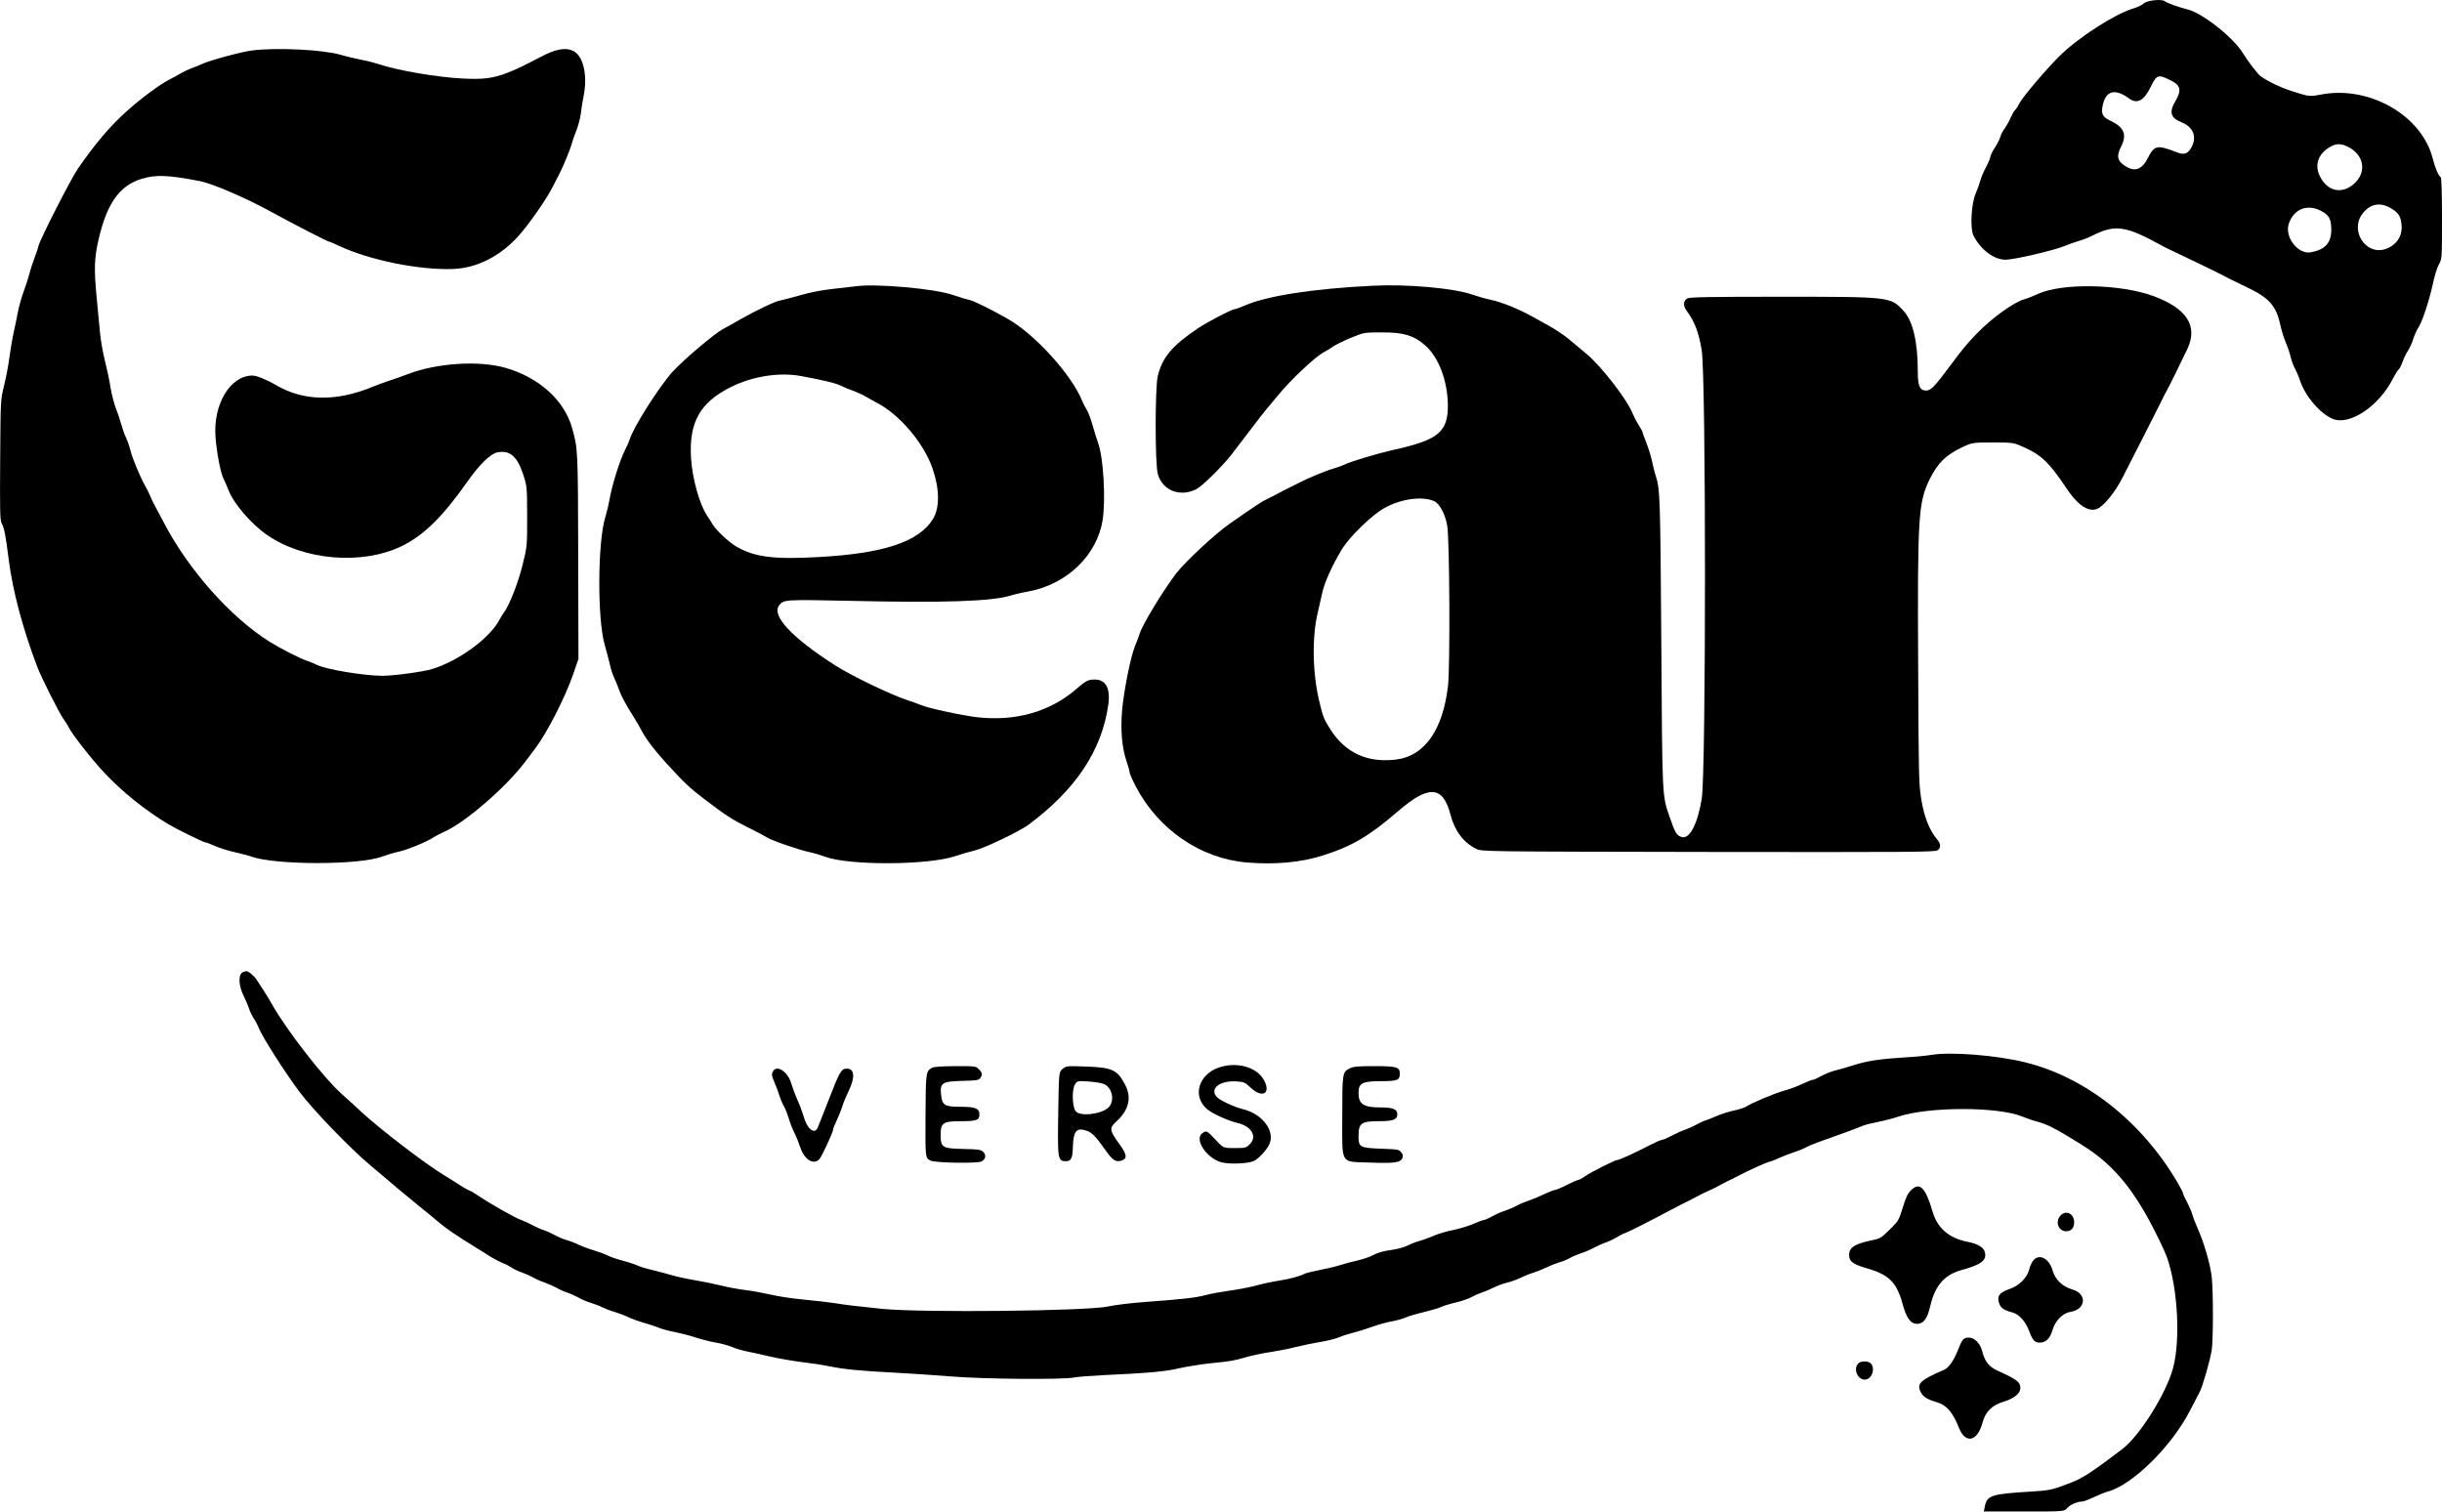
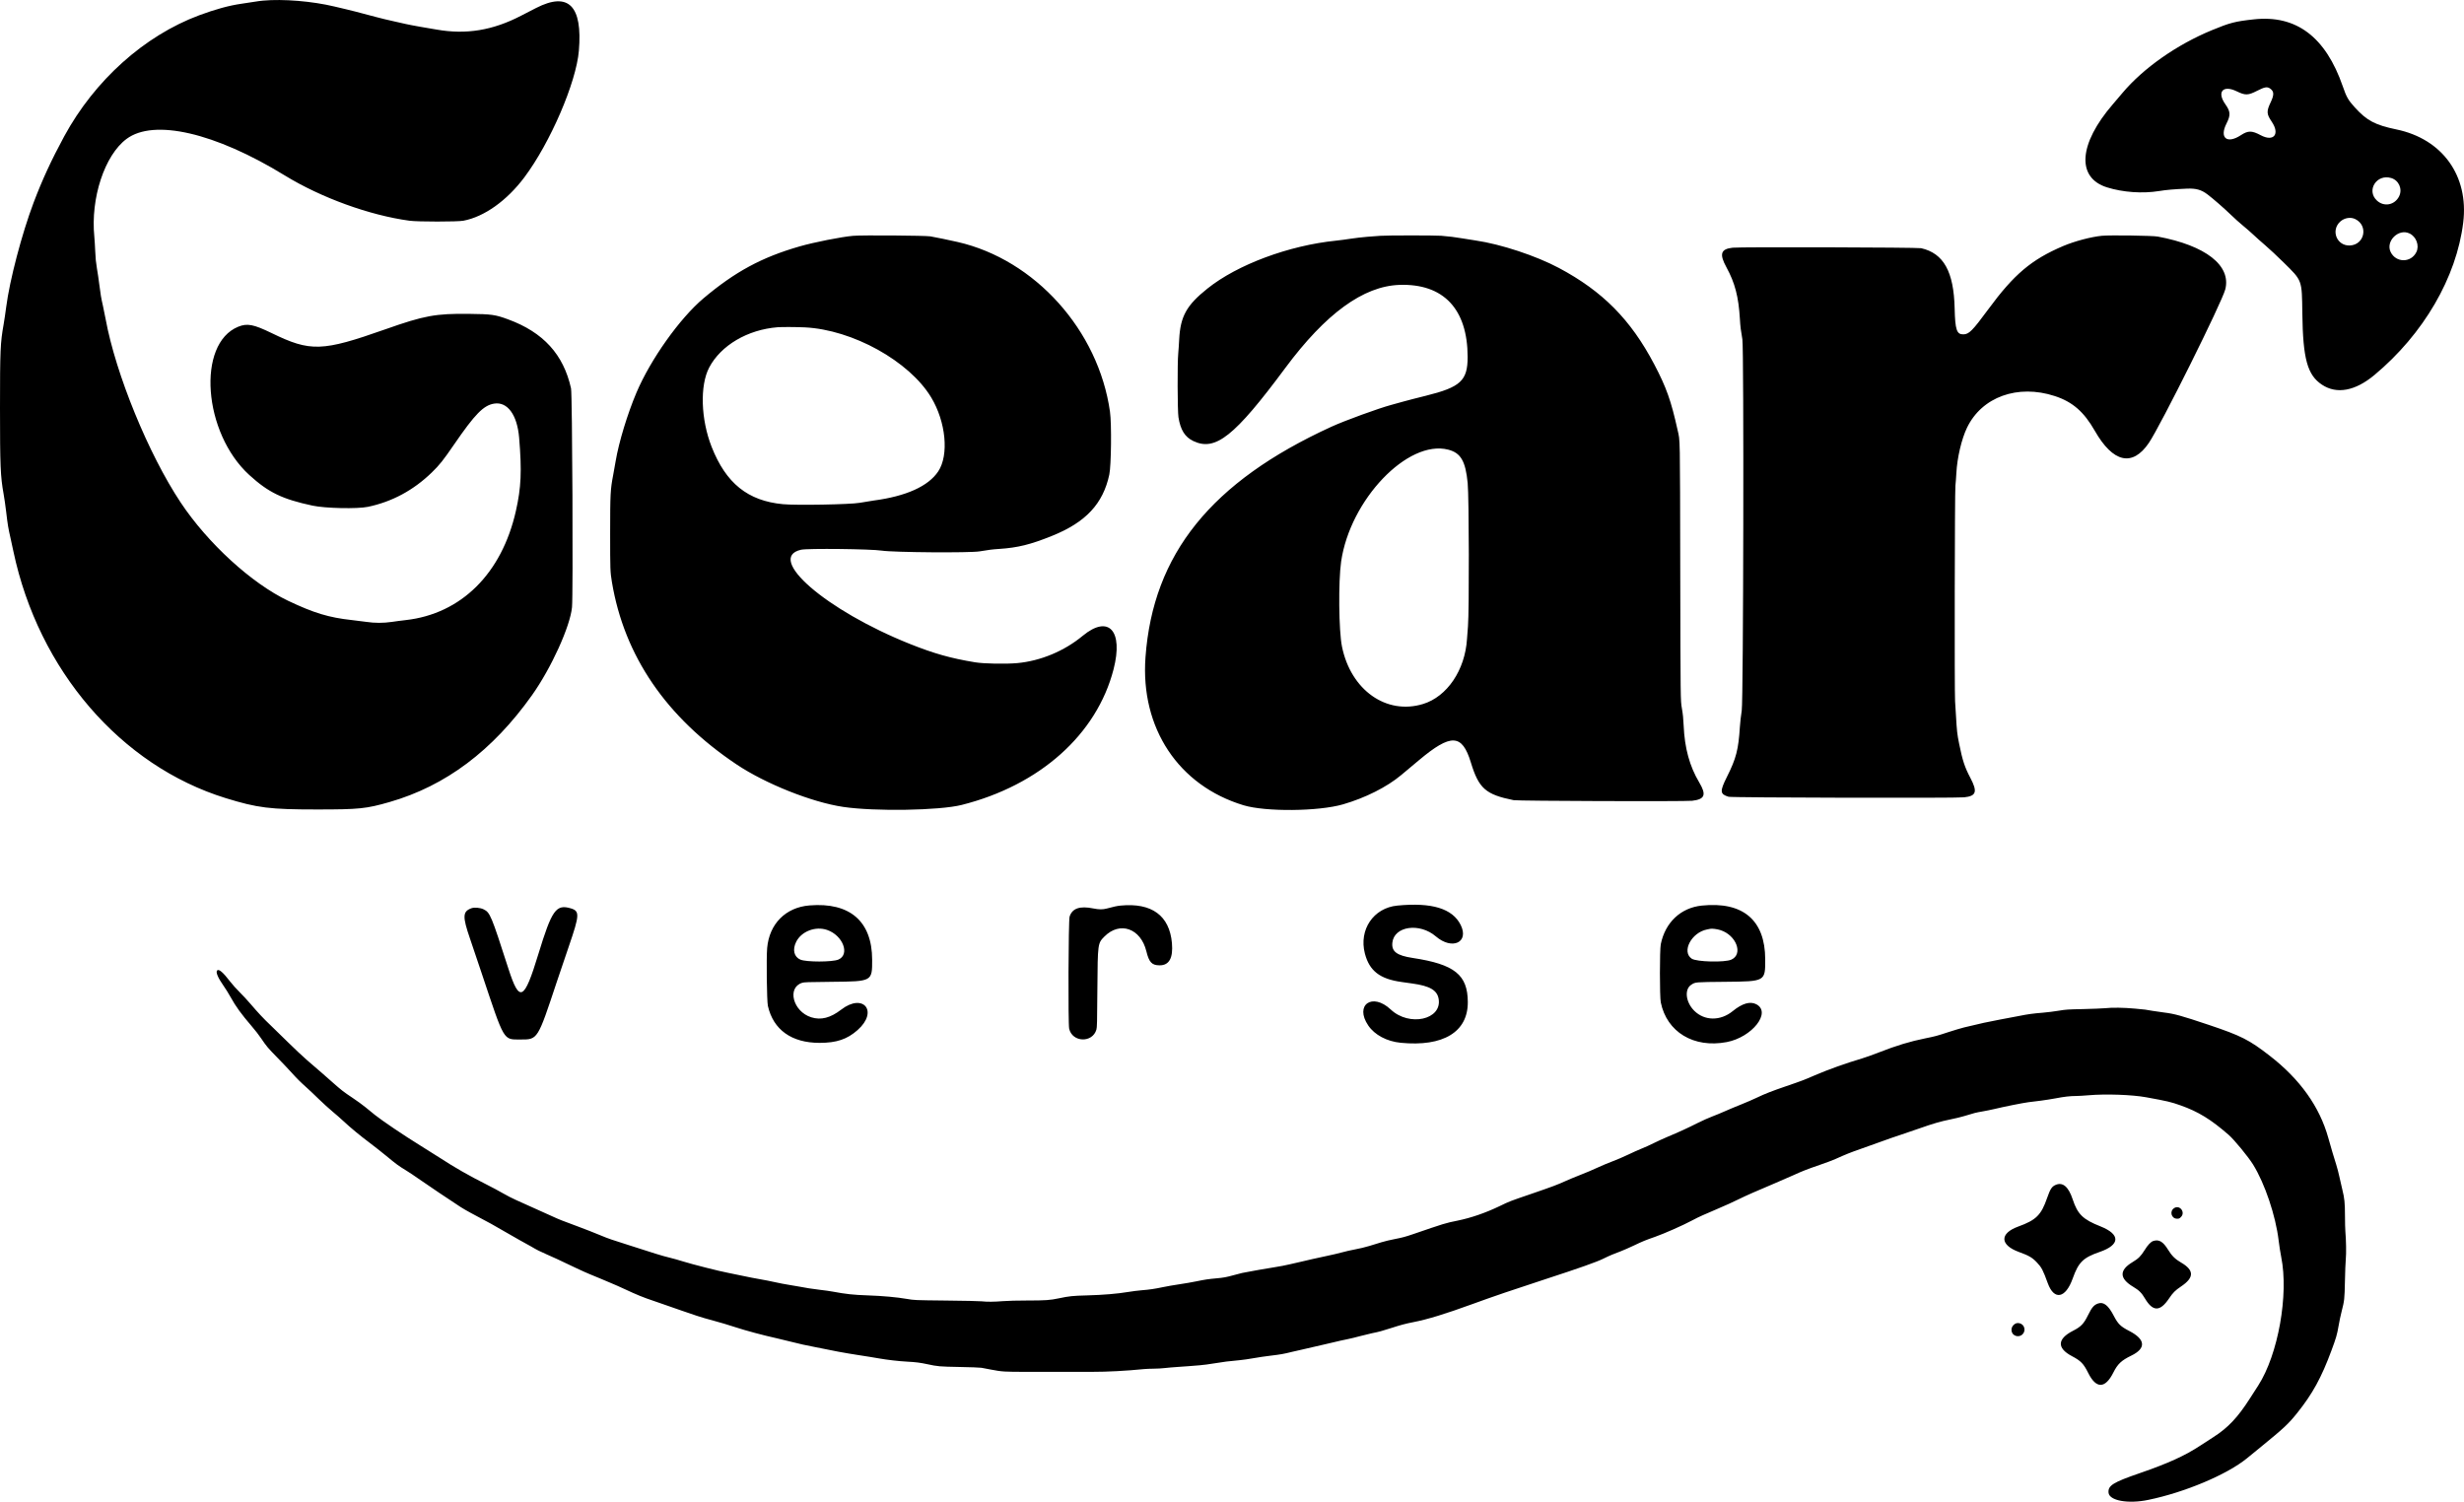
- <svg xmlns="http://www.w3.org/2000/svg" viewBox="0 0 1951.848 1208.188" fill="currentColor">
-   <g transform="translate(-0.152222,1208.188) scale(0.1,-0.1)" fill="currentColor" stroke="none">
-     <path d="M17137 12055 c-15 -14 -53 -32 -85 -41 -141 -41 -432 -227 -583 -374 -98 -95 -300 -332 -325 -381 -13 -26 -29 -51 -35 -55 -6 -3 -22 -31 -36 -61 -13 -31 -35 -70 -49 -88 -14 -19 -29 -48 -34 -67 -5 -18 -25 -58 -45 -88 -19 -30 -35 -62 -35 -71 0 -10 -15 -46 -34 -82 -19 -36 -40 -84 -46 -108 -6 -24 -23 -71 -37 -104 -36 -80 -46 -280 -18 -336 58 -114 166 -195 259 -193 71 1 382 74 465 108 31 13 83 31 115 41 33 9 85 29 115 45 179 90 263 78 551 -81 19 -11 55 -29 80 -40 60 -28 368 -176 403 -195 15 -7 39 -21 55 -29 15 -8 84 -41 154 -75 171 -82 226 -148 258 -305 7 -33 24 -89 39 -125 16 -36 34 -90 41 -120 7 -30 22 -73 35 -95 12 -22 30 -63 39 -92 41 -126 161 -267 262 -309 135 -56 370 100 482 322 17 33 37 66 46 73 8 7 22 35 31 61 9 27 28 66 42 87 14 21 34 64 43 95 10 31 27 70 38 86 31 42 90 221 118 351 13 63 35 134 49 159 25 45 25 45 25 368 0 207 -4 325 -10 329 -18 11 -46 77 -63 146 -86 347 -507 590 -895 515 -92 -17 -93 -17 -237 29 -88 29 -183 74 -245 118 -22 15 -103 121 -140 182 -78 129 -331 328 -452 354 -55 13 -159 50 -172 62 -23 21 -140 9 -169 -16z m221 -619 c73 -37 81 -78 32 -161 -53 -89 -40 -136 47 -170 93 -37 125 -113 83 -196 -29 -56 -59 -68 -118 -45 -158 62 -181 57 -232 -43 -46 -93 -103 -115 -176 -70 -69 42 -79 81 -39 159 48 95 25 154 -80 204 -70 33 -82 57 -66 130 26 115 99 132 211 50 64 -46 118 -17 172 94 49 100 59 102 166 48z m1434 -541 c110 -69 121 -198 24 -283 -97 -85 -211 -60 -271 59 -48 94 -13 188 90 242 49 26 94 21 157 -18z m315 -475 c66 -38 83 -64 90 -138 8 -90 -45 -166 -136 -193 -152 -45 -276 148 -180 280 59 82 140 100 226 51z m-557 -22 c68 -35 85 -66 85 -153 0 -105 -49 -159 -165 -180 -101 -18 -209 122 -175 227 38 117 145 162 255 106z" />
-     <path d="M2020 11679 c-81 -9 -340 -79 -405 -109 -27 -12 -67 -29 -89 -36 -22 -8 -61 -27 -86 -42 -25 -14 -65 -37 -90 -49 -71 -36 -224 -149 -339 -253 -127 -113 -254 -263 -386 -455 -57 -83 -301 -561 -316 -619 -5 -23 -21 -68 -34 -102 -13 -33 -31 -90 -40 -125 -9 -35 -29 -98 -45 -139 -15 -41 -35 -111 -44 -155 -8 -44 -24 -120 -35 -170 -11 -49 -27 -142 -35 -205 -8 -63 -28 -164 -43 -225 -27 -110 -27 -110 -30 -587 -3 -410 -1 -482 11 -507 22 -41 33 -99 56 -283 32 -256 110 -550 228 -863 35 -92 180 -380 216 -428 13 -18 31 -46 39 -63 28 -55 178 -247 276 -352 145 -156 332 -307 521 -420 60 -36 276 -142 289 -142 7 0 44 -14 82 -31 38 -16 109 -39 157 -49 48 -11 107 -26 132 -35 192 -69 864 -69 1045 0 39 14 100 33 137 40 67 15 231 82 278 116 14 9 52 29 84 43 167 74 494 357 647 561 29 39 64 86 79 105 94 124 240 410 302 590 l43 125 -2 816 c-2 852 -2 864 -48 1027 -62 225 -267 409 -538 485 -211 59 -546 37 -777 -52 -41 -16 -109 -40 -150 -53 -41 -14 -97 -34 -125 -46 -295 -123 -561 -118 -783 15 -66 39 -150 73 -183 73 -177 0 -315 -230 -295 -492 10 -128 41 -288 65 -335 11 -22 29 -62 39 -89 41 -107 180 -269 306 -357 294 -204 758 -244 1075 -92 178 86 330 235 526 514 97 138 187 227 242 237 99 19 157 -30 205 -173 32 -98 32 -98 33 -338 0 -240 0 -240 -37 -390 -36 -144 -103 -316 -146 -375 -10 -14 -27 -40 -36 -58 -77 -150 -326 -332 -541 -398 -77 -23 -306 -54 -398 -54 -149 1 -451 51 -524 88 -21 11 -56 25 -78 32 -50 16 -210 97 -295 150 -315 196 -658 583 -854 964 -36 69 -70 133 -76 143 -5 10 -19 38 -29 63 -11 25 -29 61 -40 80 -39 69 -101 216 -116 279 -9 36 -25 81 -35 102 -11 20 -28 69 -39 108 -11 40 -31 100 -45 134 -13 34 -32 107 -41 161 -8 55 -29 149 -44 211 -16 61 -35 167 -41 235 -6 69 -18 193 -26 275 -22 232 -19 316 17 469 66 284 168 426 344 479 112 34 215 30 465 -19 102 -20 364 -133 570 -246 193 -105 451 -238 463 -238 5 0 38 -14 73 -31 244 -116 647 -198 921 -187 190 8 379 105 525 271 80 90 218 288 262 376 19 36 43 84 55 106 34 65 88 197 101 243 6 24 24 76 40 115 15 40 31 101 35 137 4 36 13 96 21 133 34 168 -2 324 -85 363 -59 28 -138 14 -250 -45 -170 -88 -195 -100 -274 -131 -115 -44 -190 -54 -352 -46 -202 9 -524 64 -680 116 -33 11 -96 27 -140 35 -44 9 -118 26 -165 40 -141 40 -504 58 -700 34z" />
-     <path d="M10975 9798 c-475 -23 -849 -81 -1026 -159 -37 -16 -73 -29 -81 -29 -21 0 -216 -102 -288 -150 -209 -140 -290 -236 -325 -386 -22 -96 -22 -707 1 -783 39 -131 178 -185 308 -119 47 24 200 175 278 273 30 39 99 129 153 200 54 72 112 146 129 166 17 20 60 71 96 115 104 126 295 305 362 340 18 9 52 30 75 46 24 16 89 48 145 71 103 42 103 42 253 42 166 0 248 -25 338 -104 107 -94 178 -281 181 -473 2 -220 -74 -283 -443 -364 -120 -27 -341 -93 -386 -117 -17 -8 -57 -23 -90 -32 -57 -16 -206 -78 -270 -112 -16 -8 -52 -26 -80 -40 -27 -13 -66 -33 -85 -44 -19 -11 -57 -30 -85 -43 -50 -24 -95 -54 -306 -201 -114 -79 -358 -307 -427 -397 -109 -145 -268 -406 -292 -483 -7 -22 -24 -67 -37 -99 -35 -84 -89 -357 -103 -514 -13 -160 -1 -295 35 -403 14 -40 25 -80 25 -90 0 -10 23 -62 51 -116 180 -343 518 -574 885 -605 226 -19 435 0 609 56 234 74 369 154 605 357 243 209 355 200 415 -31 34 -130 103 -222 205 -273 45 -22 45 -22 1854 -25 1614 -2 1812 -1 1833 13 30 20 29 50 -3 88 -61 72 -104 182 -126 320 -20 126 -21 177 -25 1071 -6 1198 1 1305 95 1493 63 125 126 186 249 246 88 42 88 42 253 42 165 0 165 0 253 -40 137 -62 200 -123 336 -327 84 -127 166 -186 235 -167 56 15 153 133 218 264 14 28 83 163 153 300 70 138 138 273 152 300 13 28 30 61 38 75 16 27 109 214 169 341 88 185 -3 327 -275 426 -267 96 -730 104 -922 14 -34 -16 -80 -34 -102 -40 -84 -22 -262 -150 -384 -276 -80 -83 -117 -128 -211 -255 -123 -166 -155 -200 -194 -200 -50 1 -66 36 -66 152 0 238 -39 403 -113 484 -104 114 -102 114 -992 114 -550 0 -716 -3 -735 -13 -35 -17 -38 -60 -7 -100 62 -82 98 -175 120 -315 35 -216 35 -3383 0 -3587 -35 -207 -99 -326 -163 -303 -38 13 -50 34 -93 158 -61 179 -59 136 -67 1400 -8 1156 -10 1224 -44 1327 -9 26 -22 80 -30 118 -8 39 -29 105 -45 147 -17 42 -31 80 -31 85 0 5 -14 31 -31 58 -17 26 -39 69 -49 94 -42 107 -247 372 -363 470 -45 38 -111 93 -147 123 -36 30 -108 78 -160 107 -52 29 -111 61 -130 72 -103 58 -248 117 -331 134 -41 8 -112 29 -159 45 -146 49 -514 82 -785 68z m488 -1721 c44 -19 90 -104 106 -197 19 -112 24 -1130 6 -1282 -41 -351 -187 -559 -413 -587 -229 -29 -406 52 -526 239 -52 81 -60 100 -90 227 -54 227 -59 511 -12 708 13 55 29 126 36 158 16 79 77 214 156 347 59 98 240 275 339 330 131 74 300 98 398 57z" />
-     <path d="M6845 9794 c-16 -2 -95 -11 -175 -20 -102 -11 -186 -27 -283 -55 -77 -21 -143 -39 -149 -39 -27 0 -193 -79 -318 -150 -41 -24 -105 -60 -143 -80 -68 -37 -320 -251 -400 -340 -111 -124 -313 -443 -342 -540 -4 -14 -22 -54 -40 -90 -41 -82 -102 -278 -121 -387 -8 -46 -24 -112 -35 -147 -61 -200 -64 -812 -4 -1019 13 -45 31 -113 40 -152 8 -38 24 -88 35 -110 11 -22 28 -65 39 -95 18 -53 53 -117 124 -230 19 -30 42 -69 50 -86 36 -71 106 -165 201 -269 148 -162 191 -202 300 -285 182 -139 231 -170 356 -232 69 -34 137 -70 152 -80 33 -23 262 -102 342 -118 33 -7 87 -23 122 -36 189 -71 820 -69 1039 4 50 17 119 37 155 45 77 18 356 151 430 205 379 281 588 594 640 961 18 130 -20 201 -107 201 -54 0 -71 -8 -153 -79 -209 -180 -485 -257 -790 -222 -121 14 -392 73 -447 97 -21 9 -69 27 -108 39 -134 44 -446 194 -576 277 -352 225 -516 402 -448 484 36 44 50 44 576 33 733 -17 1112 -4 1263 40 36 11 104 27 151 35 309 57 551 291 594 574 25 167 6 492 -35 608 -11 32 -32 99 -46 147 -13 49 -35 105 -47 125 -13 20 -30 53 -37 72 -83 206 -378 531 -592 652 -145 82 -274 146 -308 152 -19 4 -81 23 -138 42 -144 49 -611 90 -767 68z m-435 -719 c185 -35 273 -56 312 -76 23 -12 67 -30 97 -40 30 -11 75 -31 100 -46 25 -15 64 -36 86 -48 185 -94 380 -323 451 -530 56 -163 57 -312 3 -401 -112 -183 -395 -277 -919 -305 -357 -20 -510 0 -656 86 -58 34 -158 128 -185 173 -12 20 -33 54 -47 74 -60 91 -117 295 -127 456 -18 286 70 446 316 569 175 88 391 122 569 88z" />
-     <path d="M1948 4313 c-44 -12 -43 -105 3 -196 12 -23 30 -65 40 -94 10 -30 28 -67 40 -84 12 -17 29 -49 38 -72 26 -69 205 -349 322 -507 109 -147 411 -460 580 -601 42 -35 135 -113 206 -174 72 -60 159 -132 194 -160 35 -27 93 -75 129 -106 61 -53 144 -110 305 -209 39 -24 93 -57 120 -75 28 -17 70 -39 94 -49 25 -9 57 -26 73 -37 15 -11 51 -28 80 -38 29 -10 69 -28 89 -40 19 -11 61 -30 92 -40 31 -11 75 -31 99 -44 24 -14 61 -30 83 -37 22 -7 63 -25 90 -40 28 -16 73 -35 101 -43 28 -8 69 -24 90 -35 22 -11 66 -28 99 -37 33 -10 81 -28 107 -41 26 -13 82 -33 124 -45 43 -12 97 -30 121 -40 24 -10 80 -26 126 -34 45 -9 123 -29 172 -45 50 -16 121 -34 159 -40 38 -6 96 -22 129 -35 33 -14 88 -30 121 -36 34 -6 117 -25 186 -41 69 -16 182 -35 253 -44 70 -8 170 -23 221 -34 118 -24 245 -36 516 -50 118 -6 320 -20 448 -30 259 -22 894 -27 987 -9 28 6 133 14 235 19 355 16 500 29 607 55 56 13 169 31 250 40 171 17 180 19 293 51 47 13 132 31 189 39 58 9 148 26 200 40 53 13 140 31 194 40 54 8 124 26 155 39 31 13 82 29 112 36 30 7 96 27 145 45 50 18 120 38 157 44 37 6 89 21 115 32 25 11 93 31 150 44 57 14 116 31 133 40 16 8 68 24 115 35 48 11 106 31 128 44 23 13 60 29 82 36 22 7 65 25 95 40 30 15 80 33 110 40 30 7 80 25 110 40 31 16 76 33 100 40 24 7 69 25 100 40 31 15 76 33 100 40 25 6 63 22 85 34 22 13 65 31 95 41 30 9 78 30 105 45 28 15 68 33 90 40 22 7 60 25 85 40 25 15 55 31 68 35 22 6 191 91 352 177 41 22 93 49 115 60 22 10 54 26 70 35 71 38 103 54 145 72 25 11 56 27 70 35 14 8 48 26 75 39 28 13 68 33 90 45 85 44 211 101 240 108 17 4 50 17 75 29 25 12 77 32 115 45 39 12 84 31 100 40 17 10 75 34 130 53 144 51 284 102 325 120 19 8 74 22 121 31 47 9 118 27 159 41 242 82 803 83 998 1 31 -13 86 -32 122 -41 65 -17 140 -54 255 -125 33 -20 74 -46 91 -56 278 -170 457 -398 664 -849 102 -221 137 -693 70 -940 -55 -203 -267 -541 -404 -645 -232 -177 -319 -234 -408 -268 -158 -61 -168 -63 -327 -73 -316 -19 -349 -30 -366 -123 l-7 -36 322 0 c321 0 321 0 345 28 23 27 81 52 121 52 11 0 52 16 92 35 40 19 90 39 113 45 195 53 507 360 654 645 34 66 69 134 78 150 24 45 86 261 97 340 12 91 12 453 0 575 -11 104 -61 278 -116 400 -18 41 -36 89 -40 105 -4 17 -22 59 -40 94 -19 35 -34 69 -34 75 0 6 -20 45 -44 86 -286 487 -734 841 -1216 960 -229 57 -592 86 -751 60 -41 -7 -135 -16 -209 -20 -198 -12 -304 -28 -405 -60 -49 -16 -118 -36 -152 -44 -34 -8 -86 -29 -116 -46 -29 -16 -60 -30 -68 -30 -8 0 -43 -14 -79 -31 -36 -18 -101 -42 -145 -54 -79 -22 -260 -98 -306 -128 -14 -9 -57 -23 -98 -32 -40 -8 -103 -28 -139 -44 -37 -16 -78 -32 -92 -36 -14 -4 -47 -20 -75 -35 -27 -15 -68 -33 -90 -40 -22 -7 -68 -28 -103 -47 -35 -18 -70 -33 -79 -33 -8 0 -49 -18 -91 -40 -123 -63 -246 -120 -263 -120 -20 0 -209 -96 -263 -133 -21 -15 -44 -27 -51 -27 -7 0 -48 -18 -91 -40 -43 -22 -86 -40 -94 -40 -9 0 -47 -15 -85 -33 -39 -19 -95 -42 -125 -52 -30 -10 -73 -28 -95 -40 -22 -13 -63 -30 -92 -40 -29 -9 -76 -29 -105 -46 -29 -16 -59 -29 -66 -29 -8 0 -45 -14 -82 -30 -38 -17 -111 -39 -163 -50 -52 -10 -119 -30 -149 -43 -31 -14 -82 -33 -114 -42 -32 -9 -79 -27 -104 -40 -27 -14 -82 -28 -131 -35 -55 -7 -103 -20 -139 -39 -30 -16 -89 -36 -130 -45 -41 -9 -102 -25 -135 -36 -33 -11 -106 -28 -162 -39 -56 -11 -110 -24 -120 -29 -40 -21 -116 -42 -210 -57 -54 -8 -139 -27 -190 -41 -51 -13 -144 -31 -207 -39 -63 -9 -147 -24 -188 -35 -81 -22 -184 -33 -483 -55 -111 -8 -242 -24 -295 -36 -170 -37 -1488 -51 -1810 -19 -210 22 -299 32 -380 46 -47 7 -157 20 -245 28 -88 8 -207 26 -265 40 -58 13 -148 30 -200 36 -52 6 -138 22 -190 35 -52 13 -149 33 -215 44 -66 11 -149 29 -185 40 -36 11 -105 29 -153 41 -49 11 -101 27 -117 35 -16 8 -69 26 -118 39 -48 13 -106 32 -127 44 -22 11 -74 30 -115 42 -41 12 -95 33 -120 45 -25 13 -66 28 -90 35 -25 6 -67 24 -95 40 -27 15 -68 33 -90 40 -22 7 -62 25 -90 40 -27 15 -67 33 -87 40 -45 14 -251 131 -354 201 -23 16 -53 33 -68 38 -14 6 -47 25 -74 43 -27 18 -79 51 -116 73 -149 89 -507 363 -665 508 -42 40 -114 105 -159 145 -142 127 -433 501 -550 705 -26 47 -78 131 -131 210 -20 31 -70 71 -83 66 -2 -1 -10 -3 -20 -6z" />
-     <path d="M9750 3551 c-169 -54 -222 -232 -100 -335 44 -37 166 -92 241 -110 115 -26 163 -110 98 -172 -29 -28 -34 -29 -120 -29 -90 0 -90 0 -153 68 -69 73 -71 74 -104 51 -69 -48 36 -205 157 -234 68 -16 215 -9 257 13 36 18 96 83 118 126 55 106 -48 248 -208 287 -74 18 -192 74 -213 102 -52 66 32 128 162 120 60 -4 67 -7 114 -51 97 -91 168 -40 99 71 -59 96 -211 137 -348 93z" />
-     <path d="M7452 3547 c-50 -29 -51 -31 -53 -379 -2 -348 -2 -341 40 -363 37 -19 375 -24 408 -7 33 18 39 50 14 76 -20 19 -34 21 -161 24 -168 4 -180 11 -180 114 0 95 19 108 164 108 124 0 146 8 146 54 0 48 -32 61 -152 61 -129 0 -147 12 -155 102 -9 89 11 101 168 105 116 3 132 5 145 22 20 28 18 43 -11 71 -24 25 -27 25 -187 25 -111 -1 -170 -5 -186 -13z" />
-     <path d="M8494 3537 c-29 -25 -29 -25 -34 -344 -6 -380 -4 -392 61 -393 42 0 54 24 56 118 4 124 30 153 109 126 44 -15 75 -47 153 -158 56 -80 82 -96 130 -80 45 16 39 51 -24 136 -76 105 -78 123 -22 174 100 91 125 189 74 290 -63 125 -104 144 -323 151 -149 5 -150 5 -180 -20z m336 -122 c64 -33 82 -135 32 -185 -56 -55 -229 -75 -263 -30 -28 37 -31 175 -5 214 18 29 18 29 112 23 53 -4 107 -13 124 -22z" />
-     <path d="M10790 3542 c-59 -29 -60 -35 -60 -383 0 -397 -22 -361 228 -370 193 -7 239 0 253 38 6 16 3 29 -11 45 -17 22 -27 23 -158 28 -172 6 -182 12 -182 101 0 104 21 119 167 119 109 0 143 13 143 55 0 41 -34 55 -138 55 -132 0 -172 27 -172 115 0 80 29 95 184 95 127 0 146 8 146 60 0 53 -25 60 -205 60 -132 0 -166 -3 -195 -18z" />
-     <path d="M6178 3515 c-10 -22 -8 -35 11 -78 13 -29 31 -78 41 -109 10 -32 27 -72 38 -90 11 -18 27 -60 37 -92 9 -33 29 -85 44 -115 16 -31 38 -86 50 -123 32 -97 108 -142 153 -90 19 21 108 214 108 233 0 8 13 42 30 77 16 34 36 84 44 110 7 26 30 81 50 122 54 111 48 180 -14 180 -44 0 -58 -24 -145 -250 -18 -47 -42 -107 -53 -135 -11 -27 -26 -65 -33 -82 -23 -65 -86 -19 -114 85 -9 31 -31 91 -50 132 -18 41 -40 100 -49 131 -27 97 -120 155 -148 94z" />
-     <path d="M15276 2568 c-27 -27 -41 -57 -66 -139 -32 -102 -34 -106 -104 -175 -71 -70 -74 -72 -152 -88 -136 -29 -179 -60 -172 -127 4 -44 36 -65 151 -98 166 -49 228 -111 273 -273 32 -120 66 -168 118 -168 52 0 82 40 106 143 38 163 112 249 250 287 158 43 203 78 186 143 -9 39 -57 67 -143 84 -143 28 -237 110 -274 238 -57 195 -104 242 -173 173z" />
-     <path d="M16472 2367 c-47 -49 -19 -127 45 -127 39 0 63 27 63 71 0 69 -65 102 -108 56z" />
-     <path d="M16252 2005 c-11 -13 -25 -44 -31 -69 -17 -68 -81 -132 -161 -159 -78 -27 -99 -55 -80 -112 12 -38 38 -56 107 -74 53 -14 105 -73 134 -150 26 -72 44 -91 84 -91 49 0 82 33 101 98 22 77 82 138 145 148 124 20 135 144 14 179 -81 24 -137 79 -158 153 -27 96 -108 137 -155 77z" />
-     <path d="M15698 1380 c-9 -6 -26 -35 -37 -65 -37 -100 -81 -165 -120 -182 -192 -83 -221 -110 -188 -178 18 -37 52 -59 131 -82 77 -23 125 -79 176 -206 51 -128 146 -108 186 39 25 93 75 143 171 172 84 26 133 66 133 109 0 48 -27 68 -183 139 -67 30 -101 73 -122 155 -23 86 -91 131 -147 99z" />
-     <path d="M14856 1185 c-54 -54 11 -159 76 -124 41 22 54 92 22 123 -20 20 -78 21 -98 1z" />
-   </g>
+ <svg xmlns="http://www.w3.org/2000/svg" viewBox="0 0 5782.93 3524.55" fill="currentColor">
+   <path transform="translate(-0.5,3524.352) scale(0.1,-0.1)" d="M6180 35229 c-47 -4 -141 -16 -210 -28 -69 -11 -205 -31 -302 -46 -287 -41 -611 -130 -988 -270 -1288 -480 -2454 -1527 -3168 -2841 -298 -550 -518 -1025 -719 -1558 -276 -731 -562 -1819 -643 -2451 -17 -132 -44 -314 -60 -405 -77 -433 -85 -609 -85 -1965 0 -1356 11 -1607 84 -2012 16 -88 44 -278 61 -424 37 -313 47 -373 105 -629 24 -107 53 -242 65 -300 590 -2787 2519 -5028 4983 -5789 747 -230 1032 -266 2137 -266 998 0 1159 17 1710 175 1315 379 2415 1204 3341 2507 451 635 896 1614 939 2065 28 293 7 5002 -23 5136 -177 797 -650 1316 -1477 1620 -301 111 -388 123 -918 129 -784 9 -1051 -40 -1962 -362 -1485 -524 -1757 -533 -2670 -89 -425 206 -572 234 -782 150 -982 -397 -826 -2494 259 -3482 450 -410 774 -566 1483 -718 298 -64 1053 -80 1301 -28 567 119 1067 389 1497 805 186 181 265 281 527 662 488 710 686 913 934 955 314 53 545 -261 590 -801 65 -781 48 -1167 -76 -1717 -331 -1470 -1284 -2415 -2583 -2562 -102 -11 -250 -31 -330 -43 -196 -29 -404 -29 -600 1 -80 12 -230 31 -335 42 -542 59 -891 165 -1498 453 -855 407 -1885 1349 -2522 2307 -756 1137 -1524 3015 -1760 4300 -20 107 -49 251 -65 320 -41 178 -56 267 -85 500 -14 113 -39 284 -56 380 -22 131 -32 230 -39 396 -5 122 -15 275 -21 340 -91 906 241 1914 756 2297 642 478 2077 147 3715 -858 854 -523 1986 -934 2926 -1062 194 -26 1124 -26 1264 0 490 92 1020 470 1432 1019 608 812 1217 2225 1279 2971 89 1059 -244 1391 -1004 1003 -89 -45 -246 -126 -348 -179 -669 -348 -1294 -450 -1990 -327 -63 11 -231 40 -375 64 -143 25 -296 54 -340 65 -44 11 -176 41 -293 66 -117 25 -303 70 -414 100 -470 125 -589 156 -712 184 -71 17 -187 44 -258 61 -520 125 -1206 182 -1677 139z M52900 34789 c-436 -47 -563 -80 -985 -255 -822 -339 -1606 -890 -2094 -1469 -69 -82 -172 -203 -228 -268 -804 -931 -860 -1725 -137 -1951 376 -117 830 -149 1219 -87 179 29 339 43 655 57 216 9 339 -25 485 -136 132 -100 390 -325 545 -475 85 -83 214 -198 285 -256 72 -58 181 -154 243 -212 62 -59 190 -173 285 -254 95 -81 286 -260 426 -398 444 -438 430 -400 441 -1195 14 -1069 118 -1448 460 -1675 346 -230 779 -150 1231 226 1152 960 1928 2291 2085 3580 134 1095 -486 1959 -1566 2184 -502 104 -697 207 -980 520 -153 168 -195 242 -280 490 -402 1163 -1093 1684 -2090 1574z m380 -1621 c98 -67 102 -145 18 -323 -102 -214 -99 -277 24 -458 198 -292 47 -479 -257 -318 -213 113 -297 113 -470 0 -324 -211 -506 -62 -335 275 100 198 95 281 -27 453 -206 292 -54 461 272 301 197 -96 263 -94 475 15 174 89 234 100 300 55z m2846 -2103 c180 -54 269 -259 186 -428 -102 -207 -354 -256 -521 -101 -256 237 -7 632 335 529z m-845 -963 c312 -151 224 -600 -121 -620 -309 -17 -460 354 -229 562 97 87 241 111 350 58z m1275 -338 c159 -76 235 -284 161 -436 -125 -256 -478 -256 -604 0 -124 255 186 561 443 436z M20030 29709 c-271 -23 -920 -151 -1260 -249 -889 -256 -1513 -594 -2253 -1217 -559 -471 -1245 -1436 -1576 -2218 -210 -496 -412 -1161 -486 -1600 -20 -115 -47 -267 -60 -336 -64 -332 -70 -444 -70 -1364 0 -860 2 -904 41 -1140 289 -1736 1275 -3179 2926 -4283 680 -455 1767 -888 2503 -997 747 -110 2257 -85 2779 46 1834 461 3172 1655 3566 3184 234 909 -116 1289 -725 785 -432 -358 -990 -590 -1536 -640 -279 -25 -779 -15 -989 19 -575 95 -961 204 -1530 431 -1968 786 -3393 2020 -2555 2211 152 35 1643 18 1895 -21 272 -42 2072 -56 2298 -17 206 35 300 47 457 57 438 29 734 102 1240 306 792 318 1199 754 1345 1439 45 211 56 1194 16 1475 -269 1909 -1760 3570 -3576 3984 -201 46 -531 114 -640 132 -119 20 -1602 31 -1810 13z m-1135 -2149 c1121 -55 2450 -792 2964 -1643 347 -575 421 -1353 166 -1737 -232 -349 -753 -584 -1520 -685 -66 -9 -212 -33 -325 -53 -221 -39 -1490 -62 -1800 -32 -824 78 -1336 490 -1673 1345 -254 645 -279 1441 -58 1862 275 521 901 890 1606 946 97 8 448 6 640 -3z M32400 29709 c-52 -4 -189 -14 -305 -23 -115 -9 -293 -30 -395 -46 -102 -16 -255 -36 -340 -45 -1105 -112 -2314 -562 -3014 -1122 -494 -394 -638 -654 -666 -1198 -5 -110 -16 -256 -22 -325 -22 -215 -18 -1354 5 -1500 47 -296 152 -465 349 -558 519 -247 966 108 2157 1713 949 1279 1834 1923 2680 1952 1033 35 1600 -565 1601 -1692 0 -556 -165 -708 -985 -911 -192 -47 -426 -108 -520 -134 -93 -27 -222 -62 -285 -79 -299 -80 -1097 -371 -1405 -512 -2824 -1293 -4190 -2987 -4366 -5414 -120 -1659 773 -3008 2300 -3471 518 -157 1758 -146 2336 21 522 151 1030 406 1365 687 74 62 262 219 417 349 753 631 1013 620 1218 -51 187 -613 346 -754 1005 -887 101 -20 4023 -33 4190 -14 299 35 339 139 164 433 -225 378 -341 803 -364 1328 -8 175 -17 266 -42 410 -32 185 -32 185 -38 3195 -6 3287 -2 3067 -61 3329 -156 702 -263 1002 -549 1548 -552 1050 -1211 1716 -2239 2263 -535 285 -1361 558 -1951 644 -113 17 -254 39 -315 50 -149 26 -332 49 -495 61 -154 11 -1286 11 -1430 -1z m1594 -5019 c294 -75 407 -268 457 -785 32 -324 37 -3001 7 -3360 -9 -110 -20 -245 -23 -300 -46 -729 -466 -1351 -1030 -1524 -862 -265 -1696 325 -1904 1346 -76 369 -87 1533 -20 1996 209 1452 1565 2870 2513 2627z M49339 29710 c-254 -24 -646 -128 -914 -242 -743 -317 -1151 -661 -1755 -1483 -374 -507 -453 -587 -586 -589 -156 -2 -192 106 -204 609 -20 863 -258 1292 -785 1413 -87 20 -4254 32 -4425 12 -280 -31 -317 -147 -146 -460 201 -369 285 -693 316 -1215 10 -175 21 -264 58 -477 38 -225 24 -8468 -15 -8713 -18 -110 -37 -279 -43 -375 -34 -542 -87 -747 -307 -1185 -168 -337 -162 -401 42 -462 72 -22 5333 -34 5529 -13 284 30 316 130 146 454 -135 256 -185 409 -265 806 -46 227 -53 290 -75 675 -5 99 -15 243 -20 320 -15 197 -8 4935 8 5060 6 50 16 181 22 293 19 362 122 801 250 1067 348 723 1190 1027 2060 743 416 -135 684 -369 939 -815 429 -751 883 -853 1269 -285 274 403 1718 3304 1794 3605 141 559 -459 1028 -1584 1238 -123 23 -1113 37 -1309 19z M19005 13993 c-560 -45 -945 -432 -995 -1000 -21 -232 -8 -1247 17 -1358 127 -561 556 -868 1213 -868 399 0 648 84 893 301 494 437 135 880 -387 478 -252 -194 -473 -251 -701 -179 -427 134 -576 694 -215 809 49 16 124 18 710 24 936 9 936 8 934 520 -2 899 -522 1350 -1469 1273z m413 -576 c371 -129 541 -576 264 -695 -140 -60 -753 -61 -893 -1 -149 65 -189 232 -99 415 122 248 454 376 728 281z M26304 13989 c-77 -7 -164 -26 -323 -69 -96 -26 -184 -25 -318 2 -316 64 -493 3 -555 -193 -28 -89 -37 -2512 -10 -2630 74 -323 546 -339 639 -22 15 52 18 155 23 953 8 1075 8 1074 166 1233 362 365 852 192 984 -347 63 -259 130 -329 311 -329 224 -1 319 171 289 521 -57 647 -474 952 -1206 881z M32800 13989 c-560 -54 -906 -565 -762 -1124 106 -408 351 -598 859 -669 59 -8 174 -24 255 -36 413 -57 584 -158 618 -364 79 -486 -690 -655 -1124 -247 -434 408 -857 108 -528 -375 150 -221 436 -373 761 -405 999 -98 1579 254 1575 956 -3 640 -311 886 -1294 1035 -373 57 -498 151 -477 357 40 390 638 477 1022 148 382 -327 785 -141 582 269 -191 385 -676 534 -1487 455z M39945 13989 c-493 -51 -858 -395 -962 -906 -27 -133 -27 -1233 0 -1366 142 -697 774 -1078 1546 -932 599 114 1058 699 696 888 -145 75 -329 22 -555 -162 -288 -234 -660 -230 -901 9 -203 202 -237 505 -69 612 98 63 83 61 800 68 939 9 936 7 934 530 -2 919 -523 1359 -1489 1259z m435 -575 c378 -119 544 -567 258 -694 -157 -69 -816 -53 -929 23 -243 164 -7 615 361 686 30 6 64 13 75 15 40 9 161 -6 235 -30z M11067 13926 c-205 -76 -210 -194 -31 -713 47 -137 168 -495 269 -798 549 -1642 505 -1567 920 -1569 401 -1 397 -7 845 1344 65 195 195 579 289 853 250 727 254 818 42 881 -346 102 -444 -37 -761 -1074 -334 -1097 -442 -1150 -701 -347 -409 1269 -431 1323 -586 1399 -78 38 -216 50 -286 24z M5100 12465 c-34 -41 20 -171 149 -354 49 -69 123 -189 165 -265 129 -232 245 -392 509 -701 71 -82 165 -203 209 -270 129 -190 160 -228 378 -450 113 -115 265 -275 337 -355 139 -154 198 -212 358 -356 55 -49 181 -168 280 -265 99 -96 245 -229 325 -295 80 -66 197 -169 260 -228 150 -141 390 -340 615 -508 99 -74 273 -212 387 -305 239 -198 286 -232 468 -343 74 -46 203 -131 285 -190 151 -107 810 -551 992 -667 54 -35 159 -95 233 -135 447 -237 586 -313 770 -423 113 -67 284 -165 381 -218 96 -52 213 -117 260 -144 154 -91 213 -120 369 -188 151 -65 268 -119 710 -330 118 -56 265 -121 325 -145 61 -23 166 -67 235 -97 69 -30 184 -79 255 -108 72 -29 209 -90 305 -135 286 -134 441 -197 674 -275 122 -40 277 -95 346 -120 69 -26 217 -78 330 -115 113 -38 270 -91 350 -119 80 -27 257 -80 393 -115 137 -36 364 -104 506 -151 256 -84 645 -188 994 -266 100 -22 256 -60 347 -84 91 -24 203 -51 250 -60 47 -9 168 -34 270 -55 419 -88 713 -142 1025 -190 182 -27 404 -64 495 -80 178 -32 462 -65 655 -75 200 -10 313 -25 475 -60 245 -53 280 -56 755 -65 250 -4 479 -13 515 -19 36 -7 133 -25 215 -41 271 -52 319 -55 875 -54 718 2 1130 2 1520 0 333 -1 794 23 1200 64 52 5 158 10 235 10 77 0 194 7 260 15 66 8 197 19 290 25 94 5 220 14 280 20 61 5 173 14 250 20 77 6 230 26 340 45 199 34 353 53 600 75 72 7 216 27 320 46 105 19 285 46 400 59 235 28 310 41 505 90 74 18 173 41 220 50 47 9 164 36 260 60 96 24 213 51 260 60 47 9 157 35 245 57 88 22 225 53 305 68 80 16 219 50 310 75 91 24 212 54 270 66 166 33 251 56 460 124 219 71 332 101 530 140 323 63 746 193 1360 417 507 185 963 340 1750 597 756 246 1187 399 1325 468 77 38 176 84 220 101 44 17 134 52 200 78 66 25 203 86 305 134 210 100 268 124 500 205 209 73 658 271 860 380 85 46 200 102 255 125 55 23 190 82 300 130 110 49 254 112 320 140 66 29 179 82 250 118 136 68 413 190 845 372 140 59 329 141 420 183 215 98 313 136 617 241 139 47 303 109 365 137 259 116 346 151 598 239 146 50 366 129 490 175 124 46 322 115 440 153 118 39 319 107 445 152 317 112 494 163 724 210 108 21 250 56 316 76 248 76 284 85 430 110 83 14 215 41 295 60 219 53 660 141 790 158 63 8 194 25 290 36 96 12 254 37 350 55 202 39 342 55 480 55 54 0 185 8 291 17 401 35 1021 14 1354 -47 510 -93 573 -108 809 -191 415 -147 711 -329 1129 -693 128 -111 461 -517 571 -695 277 -447 532 -1205 600 -1783 14 -117 41 -290 60 -385 180 -886 -72 -2292 -539 -3018 -43 -66 -129 -201 -193 -300 -285 -447 -518 -694 -857 -910 -60 -39 -197 -127 -304 -197 -368 -242 -753 -417 -1421 -648 -636 -219 -754 -293 -738 -462 18 -186 459 -266 931 -168 859 177 1849 594 2318 977 46 38 197 161 334 273 536 437 637 532 846 792 359 449 567 828 802 1463 110 296 132 371 167 575 17 102 49 254 71 338 67 263 70 289 79 717 4 215 13 446 20 515 13 130 8 447 -10 650 -5 58 -9 220 -9 361 -1 317 -11 414 -62 621 -22 90 -53 227 -70 305 -16 78 -49 204 -73 280 -50 153 -122 400 -186 628 -204 733 -663 1377 -1375 1929 -481 374 -671 470 -1430 725 -655 219 -799 259 -1055 291 -91 11 -212 29 -270 39 -157 29 -157 29 -410 52 -263 24 -534 28 -705 9 -60 -6 -288 -15 -505 -20 -373 -8 -405 -10 -575 -38 -99 -17 -268 -38 -375 -47 -228 -18 -351 -35 -550 -75 -80 -16 -282 -55 -450 -85 -274 -51 -465 -92 -850 -186 -68 -17 -233 -66 -365 -109 -276 -91 -307 -99 -539 -146 -363 -73 -677 -168 -1101 -334 -137 -54 -313 -116 -390 -139 -360 -105 -818 -269 -1120 -401 -234 -102 -299 -127 -660 -250 -338 -116 -500 -179 -689 -270 -81 -39 -248 -111 -370 -160 -121 -48 -291 -119 -376 -157 -85 -38 -220 -94 -300 -124 -80 -30 -233 -98 -340 -152 -227 -115 -453 -219 -704 -323 -98 -42 -249 -110 -335 -153 -86 -43 -210 -100 -276 -125 -66 -26 -208 -89 -315 -141 -107 -52 -274 -123 -371 -159 -96 -36 -256 -103 -355 -149 -98 -46 -276 -122 -394 -167 -118 -46 -273 -110 -345 -143 -195 -89 -318 -135 -790 -297 -554 -190 -515 -175 -765 -295 -336 -161 -668 -275 -990 -341 -286 -58 -294 -61 -1041 -317 -172 -59 -257 -82 -415 -112 -110 -21 -255 -55 -324 -77 -69 -21 -198 -61 -288 -88 -89 -27 -238 -64 -332 -80 -93 -17 -233 -49 -312 -71 -79 -22 -240 -60 -358 -84 -118 -24 -269 -57 -335 -73 -66 -17 -174 -42 -240 -56 -66 -14 -193 -43 -283 -65 -89 -22 -256 -54 -370 -71 -114 -17 -274 -44 -357 -60 -82 -16 -193 -36 -245 -45 -128 -21 -171 -31 -338 -77 -181 -50 -257 -64 -412 -77 -192 -17 -279 -30 -481 -72 -102 -21 -282 -52 -400 -69 -118 -17 -288 -47 -379 -66 -195 -41 -314 -59 -505 -74 -77 -6 -219 -24 -315 -40 -252 -42 -587 -70 -960 -80 -342 -9 -419 -17 -666 -69 -202 -43 -313 -51 -739 -51 -238 0 -451 -6 -570 -15 -217 -17 -371 -18 -500 -4 -49 6 -425 14 -835 18 -745 8 -745 8 -925 39 -230 40 -566 70 -912 82 -341 12 -504 29 -833 90 -58 11 -186 29 -285 40 -178 21 -360 49 -485 75 -36 8 -141 25 -235 40 -93 14 -246 44 -340 65 -93 21 -253 53 -355 70 -102 17 -286 53 -410 80 -124 27 -277 58 -340 70 -184 33 -859 205 -1047 265 -94 30 -247 73 -339 95 -160 39 -329 91 -959 295 -159 52 -335 108 -390 126 -55 17 -188 69 -295 114 -107 45 -319 128 -470 184 -424 157 -455 170 -615 243 -176 81 -658 298 -862 388 -78 34 -216 105 -305 157 -90 52 -262 145 -383 205 -397 199 -762 407 -1080 616 -71 46 -290 184 -485 305 -376 232 -888 578 -1055 712 -55 45 -154 125 -220 179 -66 55 -203 154 -305 222 -213 141 -262 180 -478 371 -155 138 -252 223 -587 511 -93 80 -298 272 -455 427 -157 154 -339 332 -405 395 -163 154 -309 311 -466 496 -72 85 -190 212 -261 282 -71 70 -171 181 -221 247 -167 219 -269 306 -307 260z M48245 7431 c-86 -39 -122 -96 -195 -305 -139 -401 -257 -518 -679 -671 -439 -160 -431 -432 17 -596 239 -87 315 -131 427 -251 106 -112 139 -175 251 -483 149 -408 417 -357 584 110 137 384 244 490 632 624 486 167 494 413 20 601 -412 163 -536 283 -652 635 -99 300 -236 413 -405 336z M51029 6887 c-111 -75 -62 -247 71 -247 47 0 56 4 91 39 113 112 -31 297 -162 208z M50542 6117 c-57 -18 -128 -92 -203 -214 -89 -143 -147 -200 -282 -281 -319 -190 -314 -386 16 -582 136 -81 196 -141 275 -275 185 -310 354 -309 563 2 91 136 146 191 282 282 312 209 312 382 -1 563 -136 79 -217 159 -301 297 -119 194 -215 251 -349 208z M49250 4651 c-98 -32 -148 -89 -240 -276 -100 -203 -164 -270 -356 -368 -368 -189 -376 -405 -23 -592 214 -113 274 -176 386 -400 186 -371 397 -366 588 15 101 201 188 283 420 396 353 171 336 382 -47 579 -208 108 -262 161 -368 364 -124 238 -234 323 -360 282z M47291 4168 c-128 -88 -90 -269 60 -285 121 -13 207 117 151 226 -38 76 -144 106 -211 59z" />
</svg>
